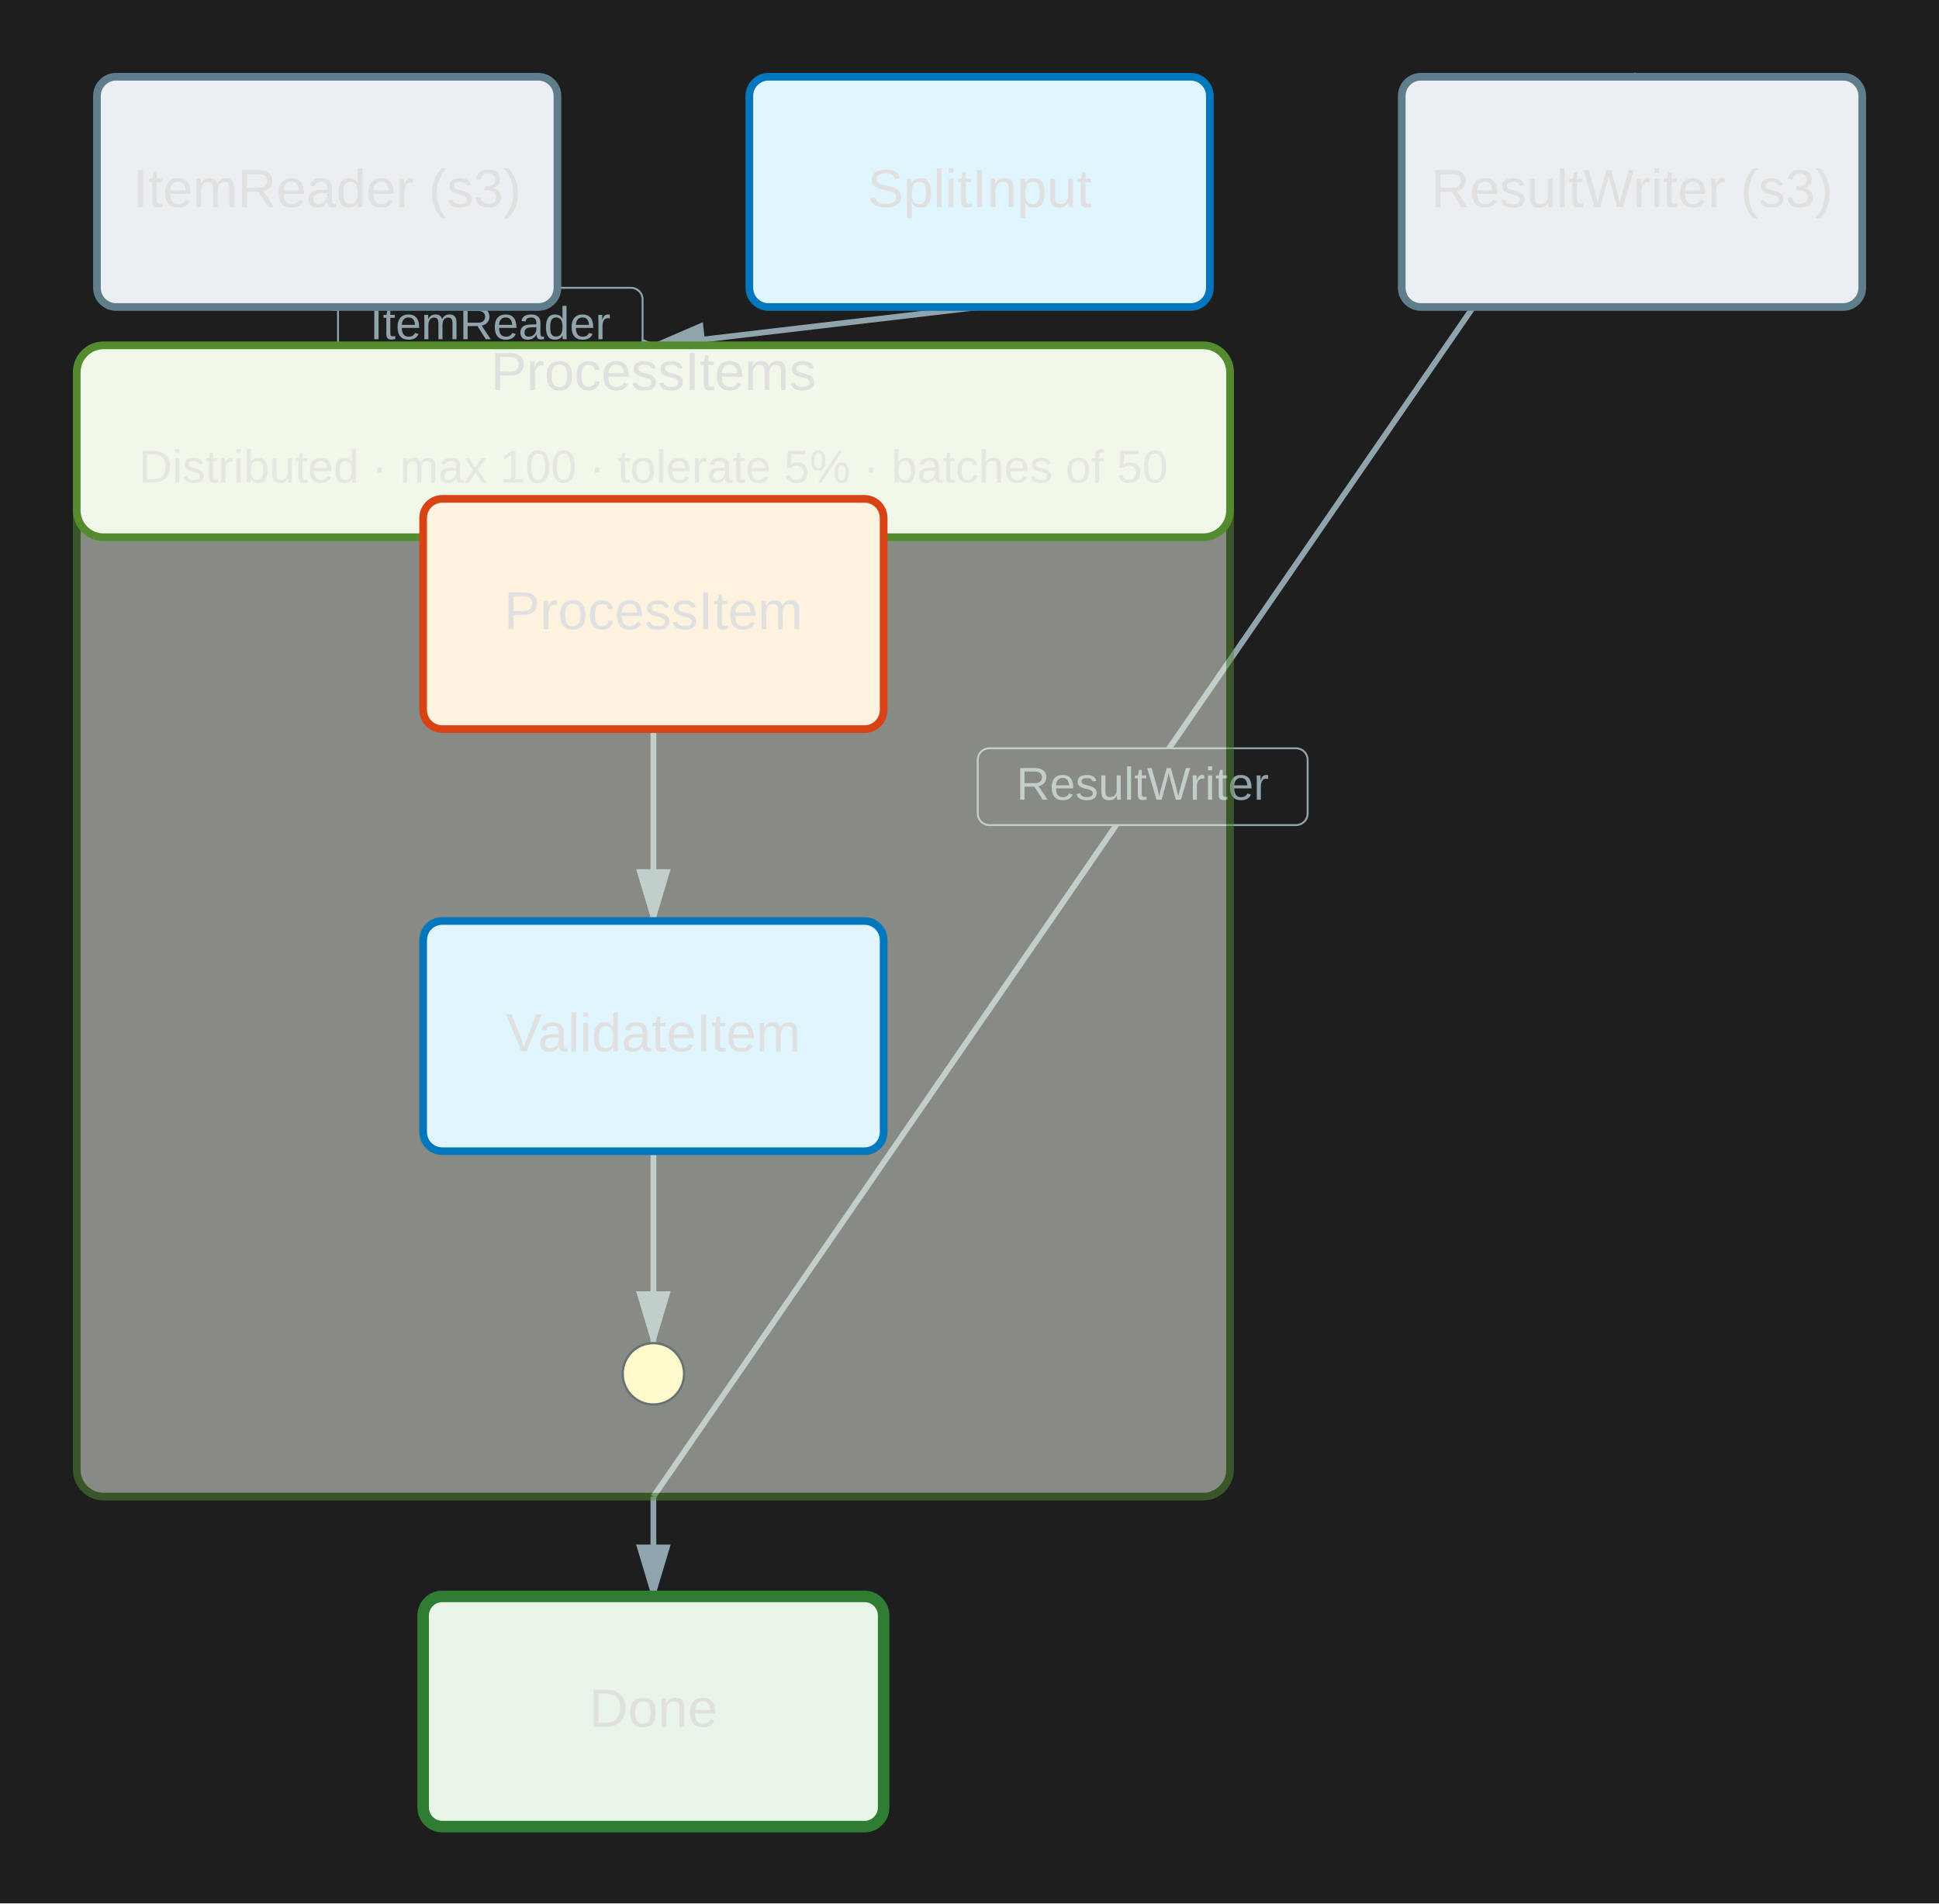
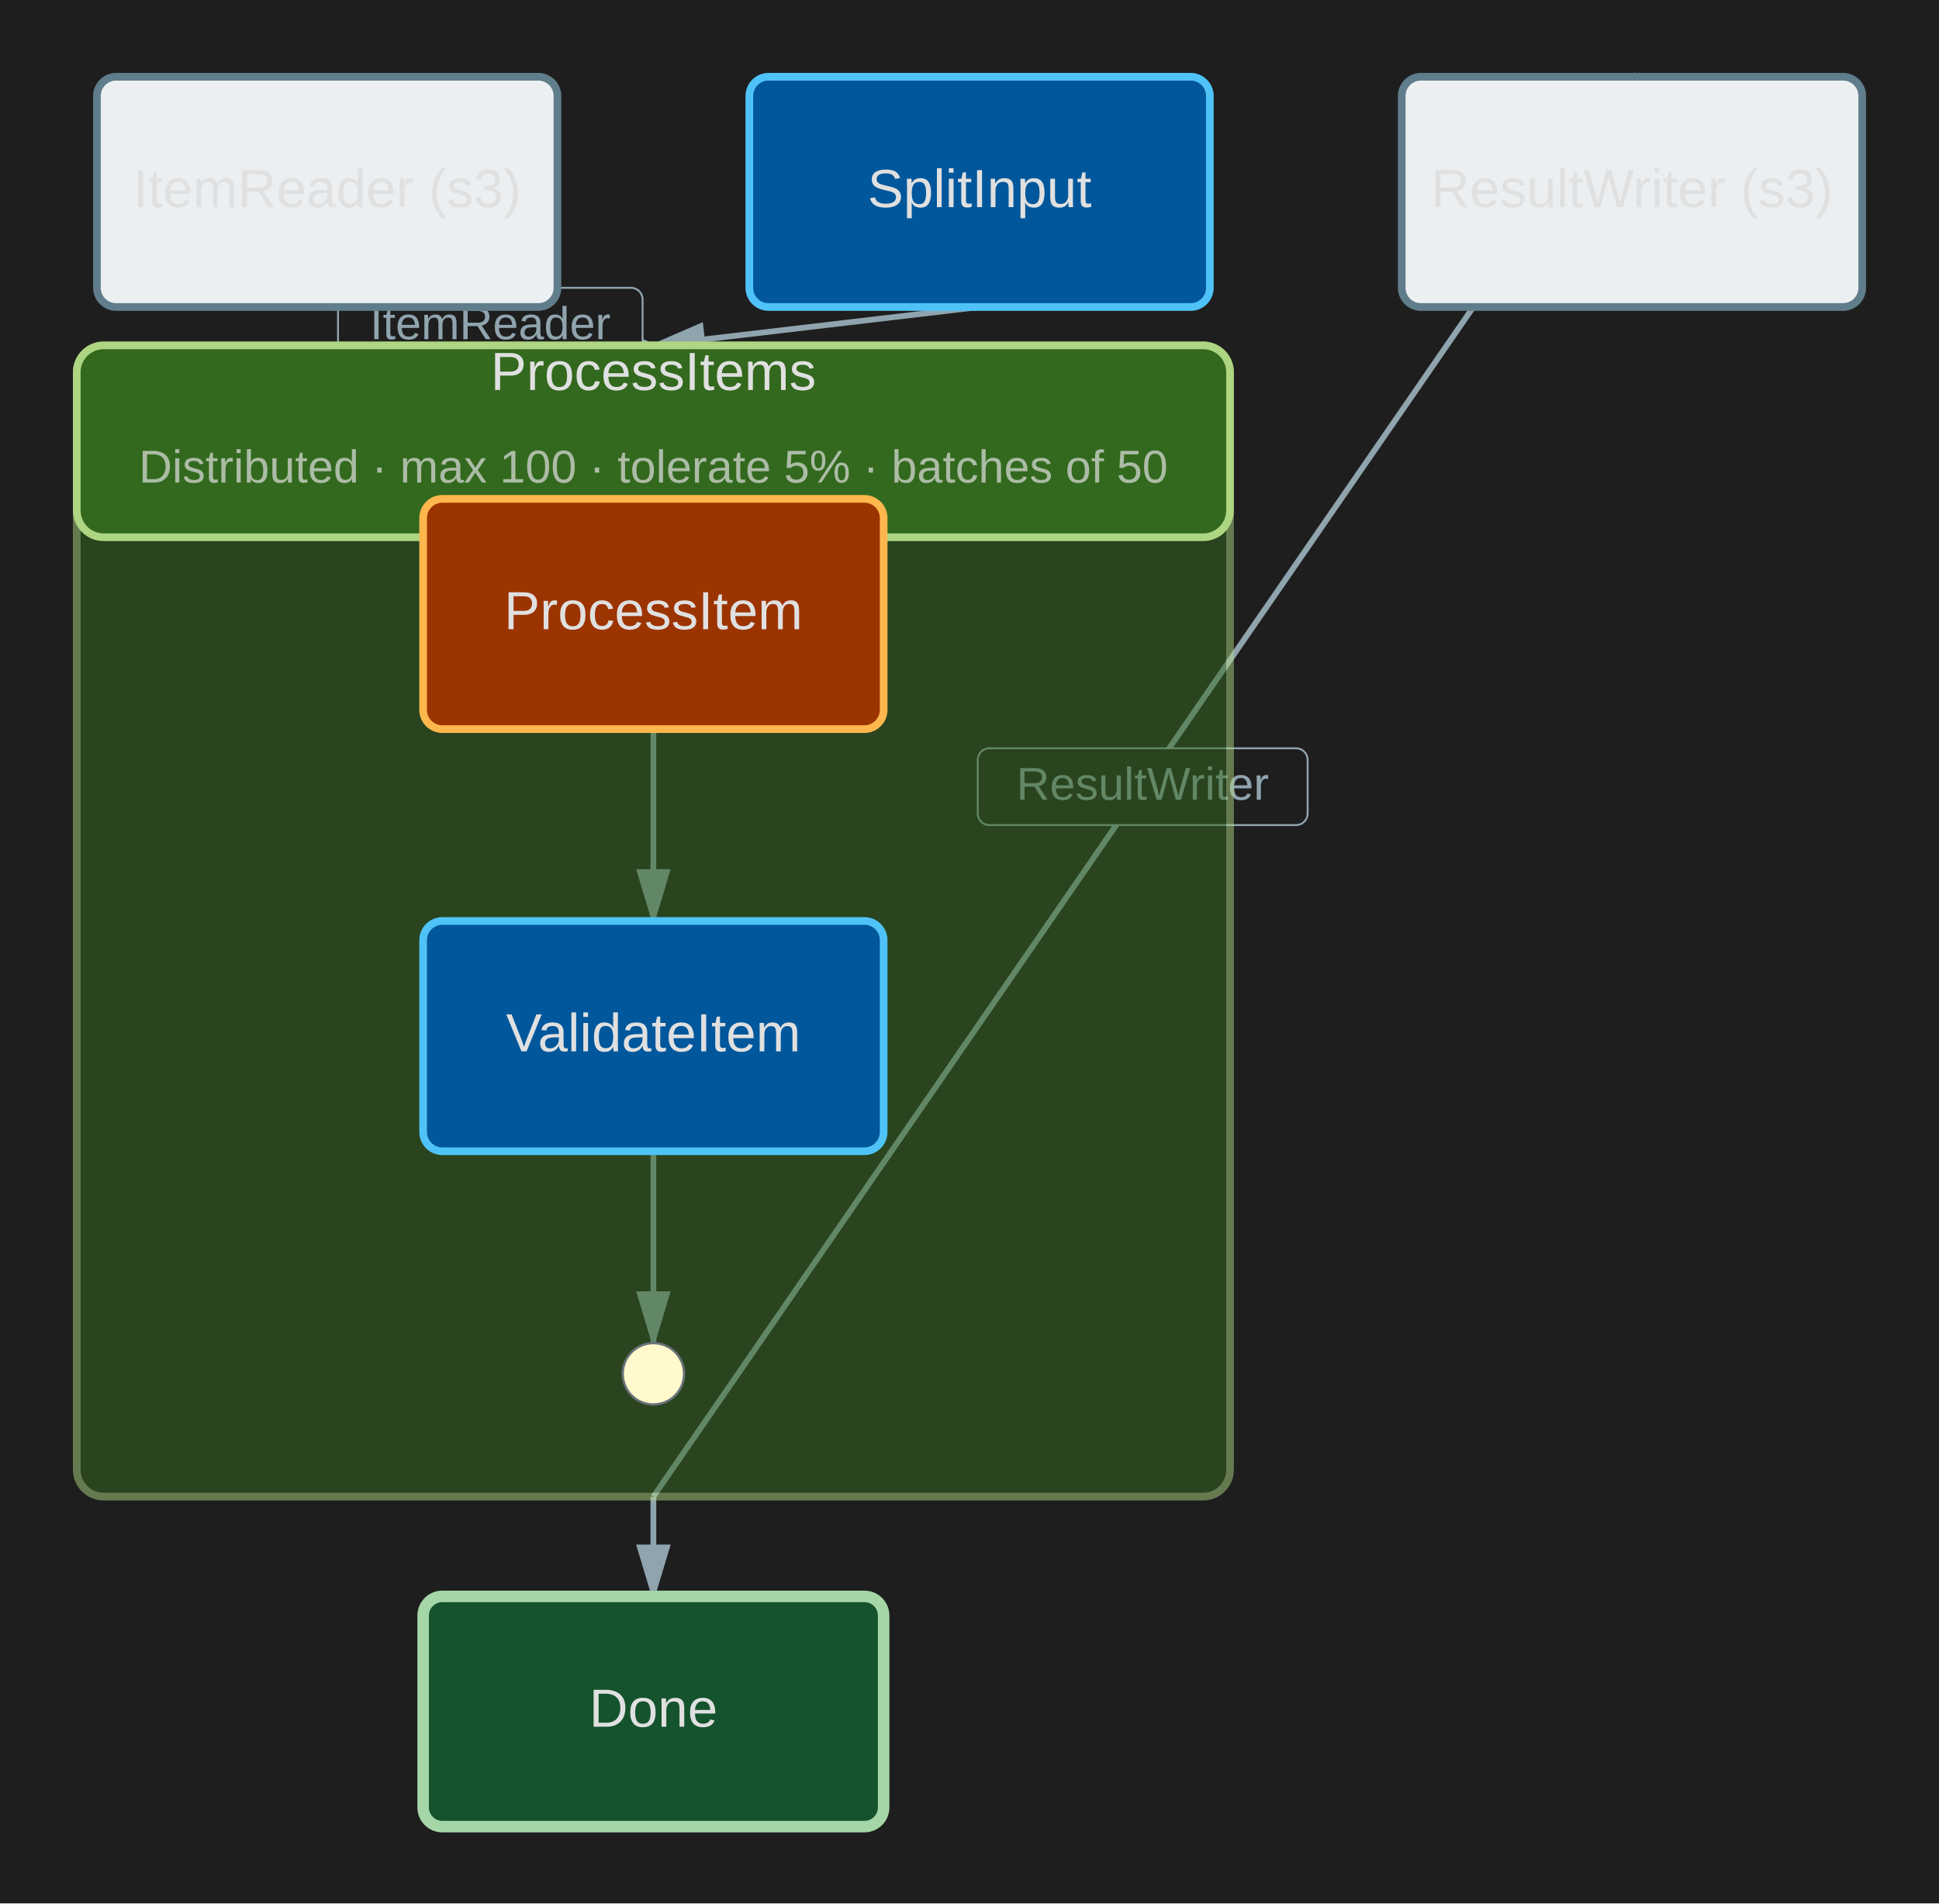
<svg xmlns="http://www.w3.org/2000/svg" width="505.26" height="496" viewBox="-5.26 0 505.26 496">
  <rect x="-5.26" y="0" width="505.26" height="496" fill="#1e1e1e" />
  <defs>
    <marker id="arrowhead-normal" markerWidth="10" markerHeight="10" refX="9" refY="3" orient="auto">
      <polygon points="0 0, 10 3, 0 6" fill="#90a4ae" />
    </marker>
    <marker id="arrowhead-error" markerWidth="10" markerHeight="10" refX="9" refY="3" orient="auto">
      <polygon points="0 0, 10 3, 0 6" fill="#ef5350" />
    </marker>
    <marker id="arrowhead-choice" markerWidth="10" markerHeight="10" refX="9" refY="3" orient="auto">
      <polygon points="0 0, 10 3, 0 6" fill="#ce93d8" />
    </marker>
    <marker id="arrowhead-default" markerWidth="10" markerHeight="10" refX="9" refY="3" orient="auto">
      <polygon points="0 0, 10 3, 0 6" fill="#ba68c8" />
    </marker>
    <marker id="arrowhead-retry" markerWidth="10" markerHeight="10" refX="9" refY="3" orient="auto">
      <polygon points="0 0, 10 3, 0 6" fill="#ffca28" />
    </marker>
  </defs>
  <g class="edges">
    <path d="M250,80L165,90" data-edge-id="SplitInput-&gt;ProcessItems#normal#0" fill="none" stroke="#90a4ae" stroke-width="1.5" marker-end="url(#arrowhead-normal)" />
    <path d="M80,80L165,90" data-edge-id="ProcessItems__itemreader-&gt;ProcessItems#normal#0" fill="none" stroke="#90a4ae" stroke-width="1.5" marker-end="url(#arrowhead-normal)" />
    <rect x="82.82" y="75" width="79.36" height="20" fill="#1e1e1e" stroke="#90a4ae" stroke-width="0.5" rx="3" />
    <text x="122.5" y="85" text-anchor="middle" dominant-baseline="middle" fill="#90a4ae" font-size="12" font-family="Arial, sans-serif">ItemReader</text>
    <path d="M165,390L420,20" data-edge-id="ProcessItems-&gt;ProcessItems__resultwriter#normal#0" fill="none" stroke="#90a4ae" stroke-width="1.5" marker-end="url(#arrowhead-normal)" />
    <rect x="249.52" y="195" width="85.96" height="20" fill="#1e1e1e" stroke="#90a4ae" stroke-width="0.5" rx="3" />
    <text x="292.5" y="205" text-anchor="middle" dominant-baseline="middle" fill="#90a4ae" font-size="12" font-family="Arial, sans-serif">ResultWriter</text>
    <path d="M165,140L165,130" data-edge-id="ProcessItems-&gt;ProcessItem#normal#0" fill="none" stroke="#90a4ae" stroke-width="1.5" marker-end="url(#arrowhead-normal)" />
    <path d="M165,190L165,194.167C165,198.333,165,206.667,165,215C165,223.333,165,231.667,165,235.833L165,240" data-edge-id="ProcessItem-&gt;ValidateItem#normal#0" fill="none" stroke="#90a4ae" stroke-width="1.5" marker-end="url(#arrowhead-normal)" />
    <path d="M165,300L165,304.167C165,308.333,165,316.667,165,325C165,333.333,165,341.667,165,345.833L165,350" data-edge-id="ValidateItem-&gt;ProcessItems__iterator__end#normal#0" fill="none" stroke="#90a4ae" stroke-width="1.5" marker-end="url(#arrowhead-normal)" />
    <path d="M165,390L165,416" data-edge-id="ProcessItems-&gt;Done#normal#0" fill="none" stroke="#90a4ae" stroke-width="1.5" marker-end="url(#arrowhead-normal)" />
  </g>
  <g class="containers">
    <g class="container container-Map" data-state-id="ProcessItems" data-state-type="Map" transform="translate(165, 240)">
-       <rect x="-150.26" y="-150" width="300.52" height="300" rx="7" fill="#f1f8e9" stroke="#558b2f" stroke-width="2" opacity="0.5" />
-       <rect x="-150.26" y="-150" width="300.52" height="50" rx="7" fill="#f1f8e9" stroke="#558b2f" stroke-width="2" />
+       <rect x="-150.26" y="-150" width="300.52" height="300" rx="7" fill="#33691e" stroke="#aed581" stroke-width="2" opacity="0.5" />
+       <rect x="-150.26" y="-150" width="300.52" height="50" rx="7" fill="#33691e" stroke="#aed581" stroke-width="2" />
      <text x="0" y="-142.35" text-anchor="middle" dominant-baseline="middle" fill="#e0e0e0" font-size="14" font-family="Arial, sans-serif">ProcessItems</text>
      <text x="0" y="-117.65" text-anchor="middle" dominant-baseline="middle" fill="#e0e0e0" font-size="12" font-family="Arial, sans-serif" opacity="0.7">Distributed · max 100 · tolerate 5% · batches of 50</text>
    </g>
  </g>
  <g class="nodes">
    <g class="node node-Pass" data-state-id="SplitInput" data-state-type="Pass" transform="translate(250, 50)">
-       <rect x="-60" y="-30" width="120" height="60" rx="5" fill="#e1f5fe" stroke="#0277bd" stroke-width="2" />
+       <rect x="-60" y="-30" width="120" height="60" rx="5" fill="#01579b" stroke="#4fc3f7" stroke-width="2" />
      <text x="0" y="0" text-anchor="middle" dominant-baseline="middle" fill="#e0e0e0" font-size="14" font-family="Arial, sans-serif">SplitInput</text>
    </g>
    <g class="node node-Task" data-state-id="ProcessItem" data-state-type="Task" transform="translate(165, 160)">
-       <rect x="-60" y="-30" width="120" height="60" rx="5" fill="#fff3e0" stroke="#d84315" stroke-width="2" />
+       <rect x="-60" y="-30" width="120" height="60" rx="5" fill="#9c3400" stroke="#ffb74d" stroke-width="2" />
      <text x="0" y="0" text-anchor="middle" dominant-baseline="middle" fill="#e0e0e0" font-size="14" font-family="Arial, sans-serif">ProcessItem</text>
    </g>
    <g class="node node-Pass" data-state-id="ValidateItem" data-state-type="Pass" transform="translate(165, 270)">
-       <rect x="-60" y="-30" width="120" height="60" rx="5" fill="#e1f5fe" stroke="#0277bd" stroke-width="2" />
+       <rect x="-60" y="-30" width="120" height="60" rx="5" fill="#01579b" stroke="#4fc3f7" stroke-width="2" />
      <text x="0" y="0" text-anchor="middle" dominant-baseline="middle" fill="#e0e0e0" font-size="14" font-family="Arial, sans-serif">ValidateItem</text>
    </g>
    <g class="node node-IteratorEnd" data-state-id="ProcessItems__iterator__end" data-state-type="IteratorEnd" transform="translate(165, 358)">
      <circle r="8" fill="#fff9cc" stroke="#687078" stroke-width="0.6" />
      <text x="0" y="0" text-anchor="middle" dominant-baseline="middle" fill="#e0e0e0" font-size="14" font-family="Arial, sans-serif" />
    </g>
    <g class="node node-ItemReader" data-state-id="ProcessItems__itemreader" data-state-type="ItemReader" transform="translate(80, 50)">
      <rect x="-60" y="-30" width="120" height="60" rx="5" fill="#eceff1" stroke="#607d8b" stroke-width="2" />
      <text x="0" y="0" text-anchor="middle" dominant-baseline="middle" fill="#e0e0e0" font-size="14" font-family="Arial, sans-serif">ItemReader (s3)</text>
    </g>
    <g class="node node-ResultWriter" data-state-id="ProcessItems__resultwriter" data-state-type="ResultWriter" transform="translate(420, 50)">
      <rect x="-60" y="-30" width="120" height="60" rx="5" fill="#eceff1" stroke="#607d8b" stroke-width="2" />
      <text x="0" y="0" text-anchor="middle" dominant-baseline="middle" fill="#e0e0e0" font-size="14" font-family="Arial, sans-serif">ResultWriter (s3)</text>
    </g>
    <g class="node node-Succeed" data-state-id="Done" data-state-type="Succeed" transform="translate(165, 446)">
-       <rect x="-60" y="-30" width="120" height="60" rx="5" fill="#e8f5e8" stroke="#2e7d32" stroke-width="3" />
+       <rect x="-60" y="-30" width="120" height="60" rx="5" fill="#14532d" stroke="#a5d6a7" stroke-width="3" />
      <text x="0" y="0" text-anchor="middle" dominant-baseline="middle" fill="#e0e0e0" font-size="14" font-family="Arial, sans-serif">Done</text>
    </g>
  </g>
</svg>
